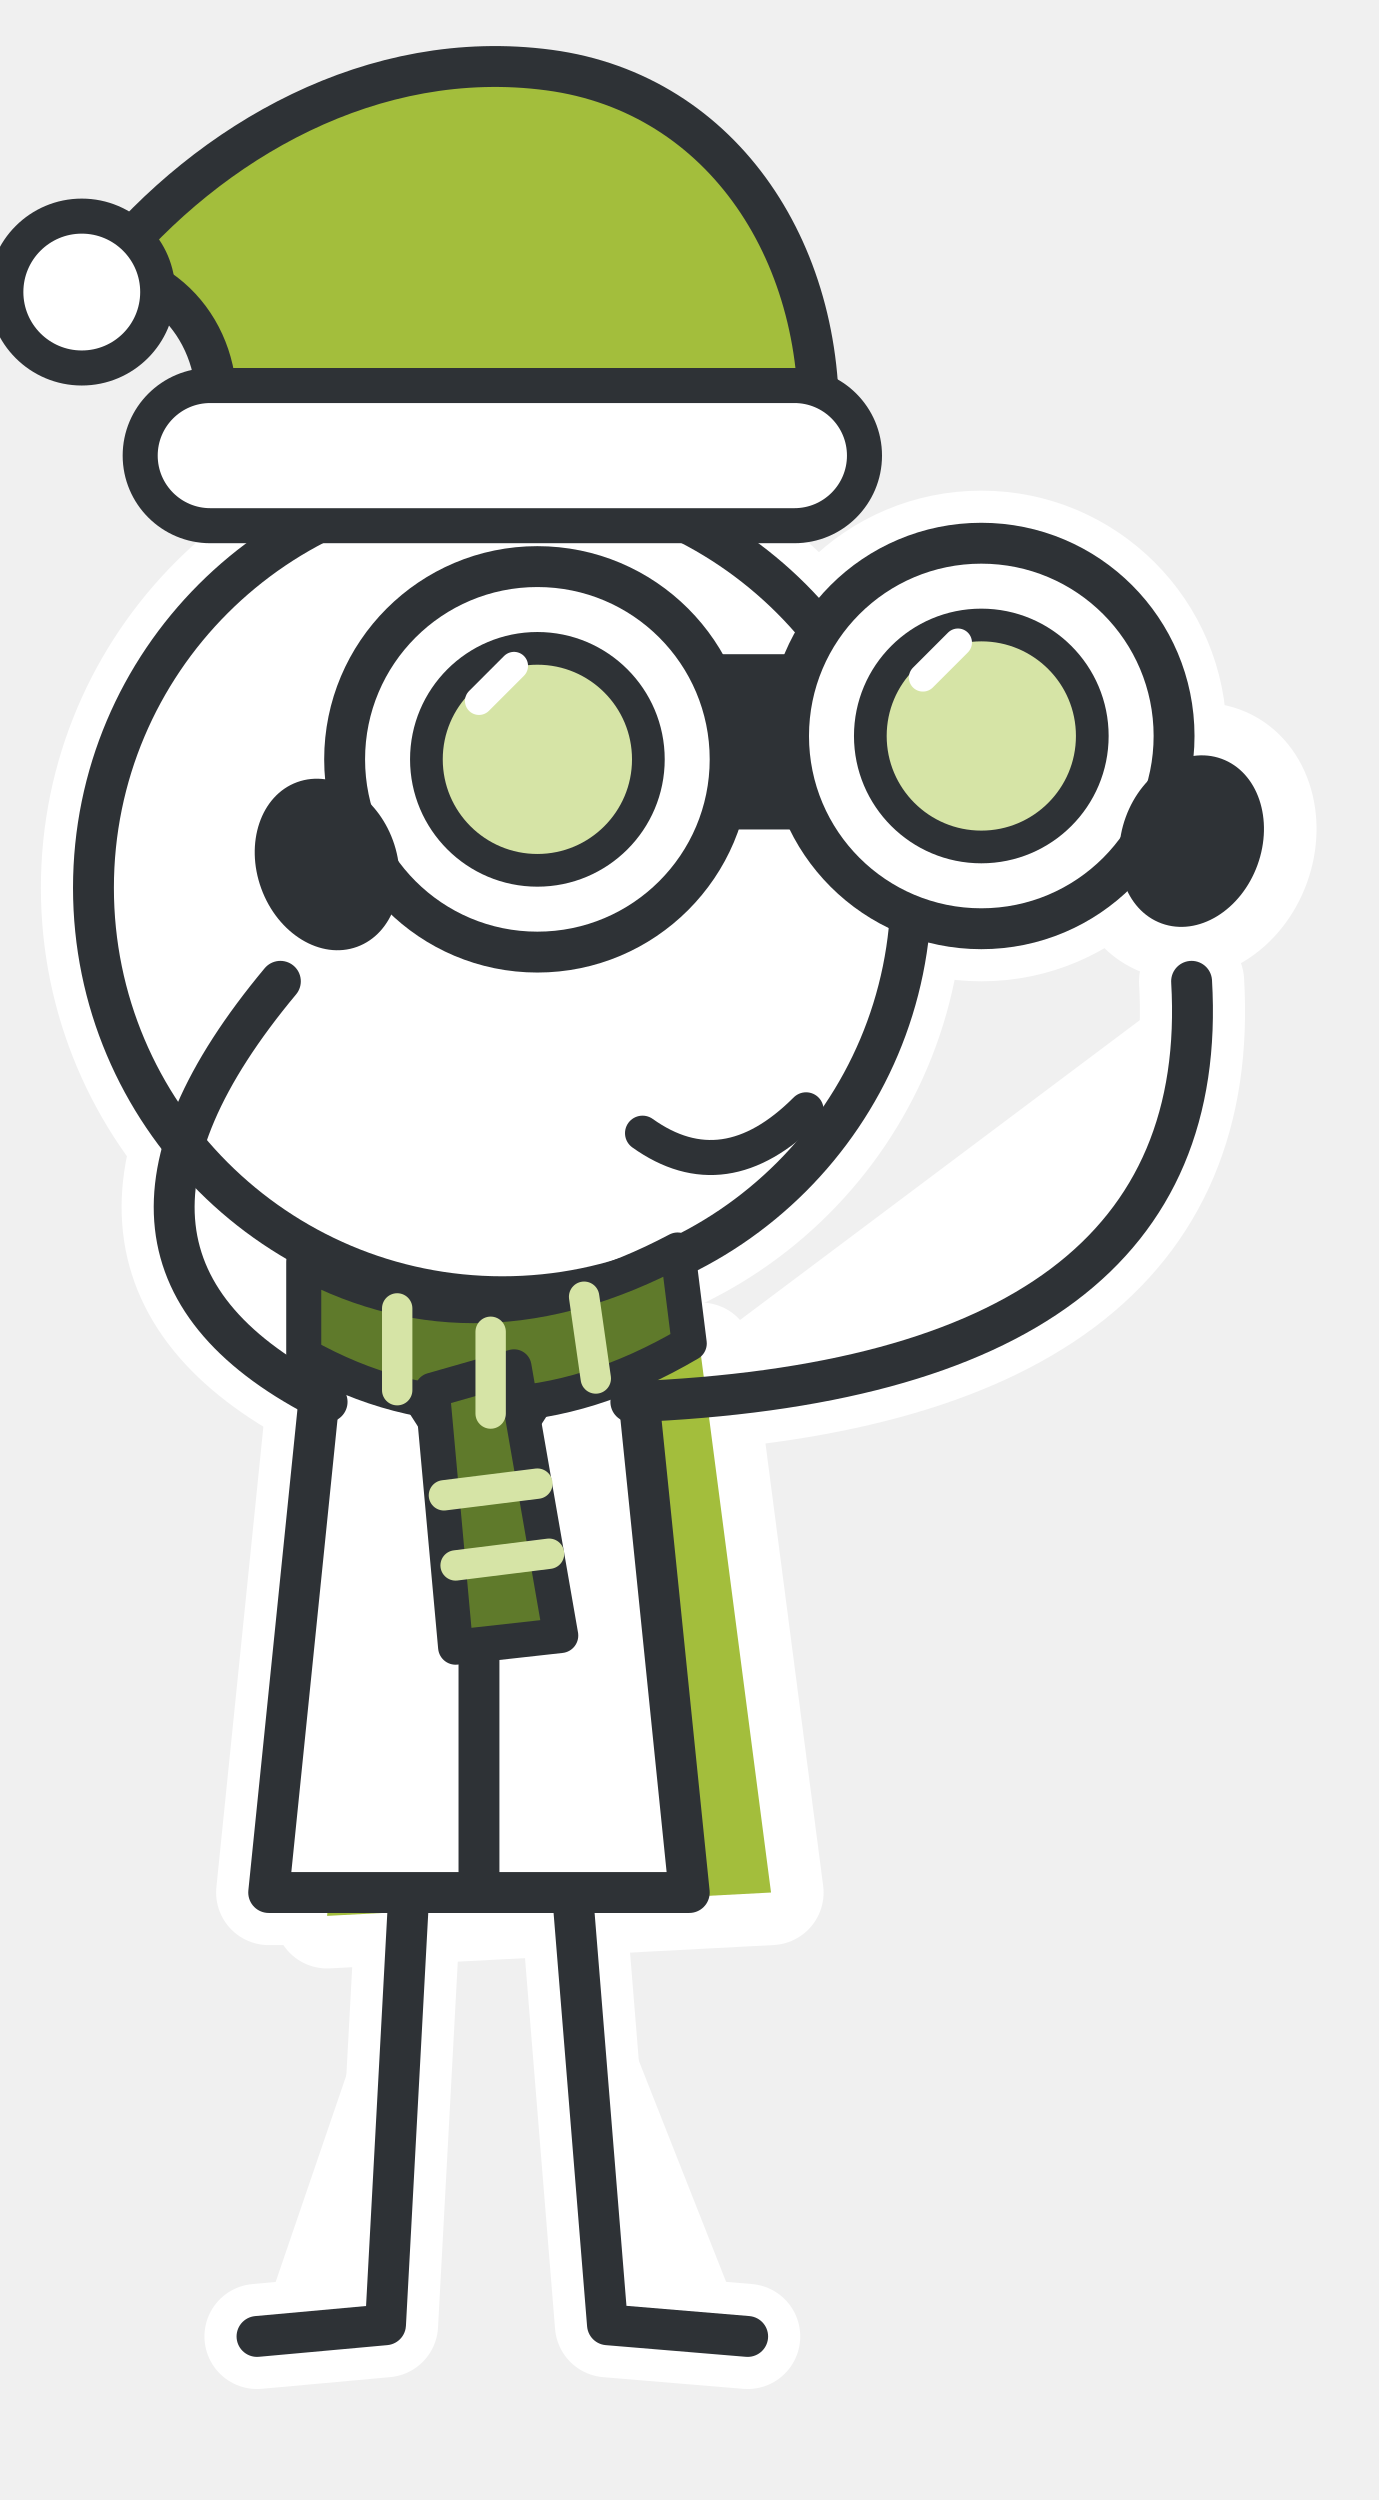
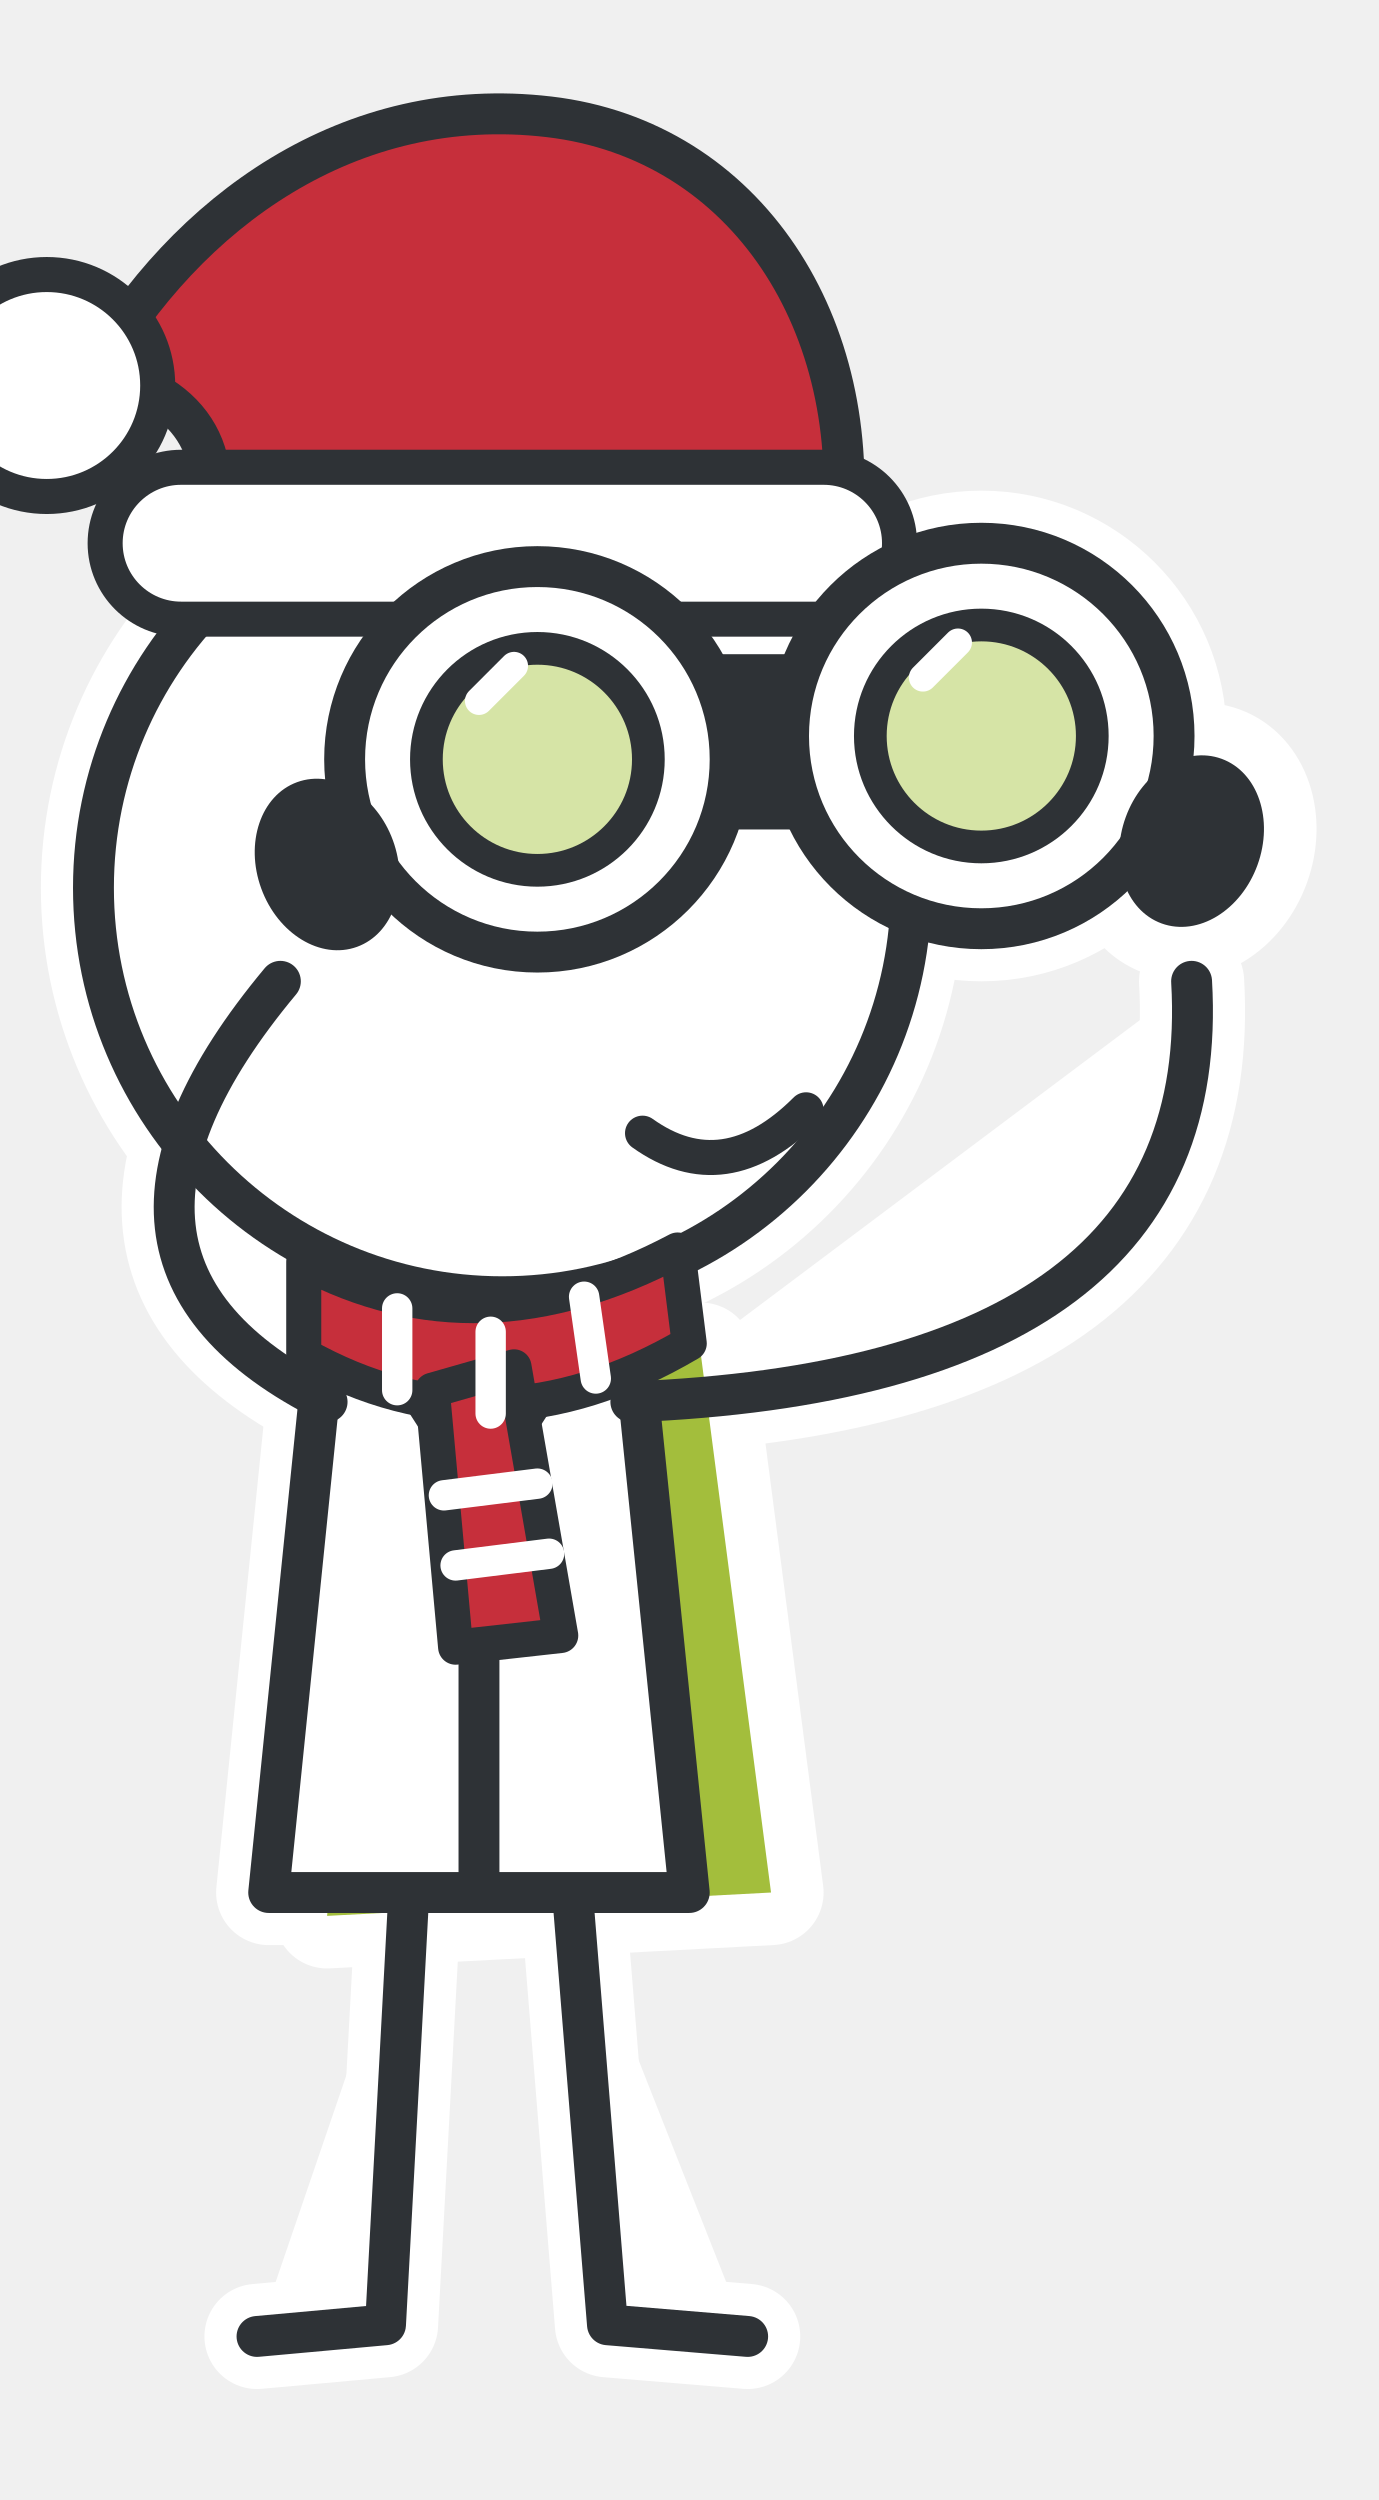
<svg xmlns="http://www.w3.org/2000/svg" aria-hidden="true" focusable="false" viewBox="52 -4 118 214" fill="none" stroke="#2E3236" stroke-width="3.5" stroke-linecap="round" stroke-linejoin="round">
  <g stroke="#FFFFFF" stroke-width="9" fill="#FFFFFF">
    <path d="M84 114 L112 112 L118 158 L80 160 Z" />
    <path d="M87 158 L85 195 L74 196" />
    <path d="M101 158 L104 195 L116 196" />
    <path d="M80 109 L75 158 L111 158 L106 109" />
    <path d="M84 109 L93 123 L102 109" />
    <path d="M93 123 L93 157" />
    <circle cx="95" cy="72" r="35" />
    <path d="M107 93 Q114 98 121 91" />
    <path d="M80 116 Q56 104 76 80" />
    <path d="M106 116 Q156 114 154 80" />
    <rect x="111" y="52" width="12" height="15" rx="2.5" />
    <circle cx="98" cy="61" r="16.5" />
    <circle cx="98" cy="61" r="9.5" />
    <circle cx="136" cy="59" r="16.5" />
    <circle cx="136" cy="59" r="9.5" />
    <path d="M93 56 L96 53" />
    <path d="M131 54 L134 51" />
    <ellipse cx="80" cy="70" rx="6" ry="7.5" transform="rotate(-20 80 70)" />
    <ellipse cx="154" cy="68" rx="6" ry="7.5" transform="rotate(20 154 68)" />
  </g>
  <path d="M84 114 L112 112 L118 158 L80 160 Z" fill="#A3BE3C" stroke="none" />
  <path d="M87 158 L85 195 L74 196" />
  <path d="M101 158 L104 195 L116 196" />
  <path d="M80 109 L75 158 L111 158 L106 109" fill="#FFFFFF" />
  <path d="M84 109 L93 123 L102 109" />
  <path d="M93 123 L93 157" />
  <circle cx="95" cy="72" r="35" fill="#FFFFFF" />
-   <path d="M78 104 Q93 112 110 103 L111 111 Q94 121 78 112 Z" fill="#5F7A2B" stroke-width="3" />
-   <path d="M96 113 L100 136 L91 137 L89 115 Z" fill="#5F7A2B" stroke-width="3" />
-   <path d="M86 108 L86 115 M94 110 L94 117 M102 107 L103 114 M90 124 L98 123 M91 130 L99 129" stroke="#D6E4A6" stroke-width="2.6" />
-   <path d="M122 34 C123 18 114 4 99 2 C84 0 70 8 61 19 C68 20 72 27 70 34 Z" fill="#A3BE3C" />
-   <rect x="64" y="29" width="62" height="12" rx="6" fill="#FFFFFF" stroke-width="3" />
-   <circle cx="59" cy="21" r="6.5" fill="#FFFFFF" stroke-width="3" />
+   <path d="M78 104 Q93 112 110 103 L111 111 Q94 121 78 112 Z" fill="#C62F3B" stroke-width="3" />
+   <path d="M96 113 L100 136 L91 137 L89 115 Z" fill="#C62F3B" stroke-width="3" />
+   <path d="M86 108 L86 115 M94 110 L94 117 M102 107 L103 114 M90 124 L98 123 M91 130 L99 129" stroke="#FFFFFF" stroke-width="2.6" />
+   <path d="M124 42 C126 24 116 8 99 6 C82 4 68 14 60 28 C68 29 72 35 69 42 Z" fill="#C62F3B" />
+   <rect x="61" y="36" width="68" height="13" rx="6.5" fill="#FFFFFF" stroke-width="3" />
+   <circle cx="56" cy="29" r="9.5" fill="#FFFFFF" stroke-width="3" />
  <path d="M107 93 Q114 98 121 91" stroke-width="3" />
  <path d="M80 116 Q56 104 76 80" />
  <path d="M106 116 Q156 114 154 80" />
  <rect x="111" y="52" width="12" height="15" rx="2.5" fill="#2E3236" stroke="none" />
  <circle cx="98" cy="61" r="16.5" fill="#FFFFFF" />
  <circle cx="98" cy="61" r="9.5" fill="#D6E4A6" stroke-width="2.8" />
  <circle cx="136" cy="59" r="16.5" fill="#FFFFFF" />
  <circle cx="136" cy="59" r="9.5" fill="#D6E4A6" stroke-width="2.8" />
  <path d="M93 56 L96 53" stroke="#FFFFFF" stroke-width="2.4" />
  <path d="M131 54 L134 51" stroke="#FFFFFF" stroke-width="2.4" />
  <ellipse cx="80" cy="70" rx="6" ry="7.5" fill="#2E3236" stroke="none" transform="rotate(-20 80 70)" />
  <ellipse cx="154" cy="68" rx="6" ry="7.5" fill="#2E3236" stroke="none" transform="rotate(20 154 68)" />
</svg>
